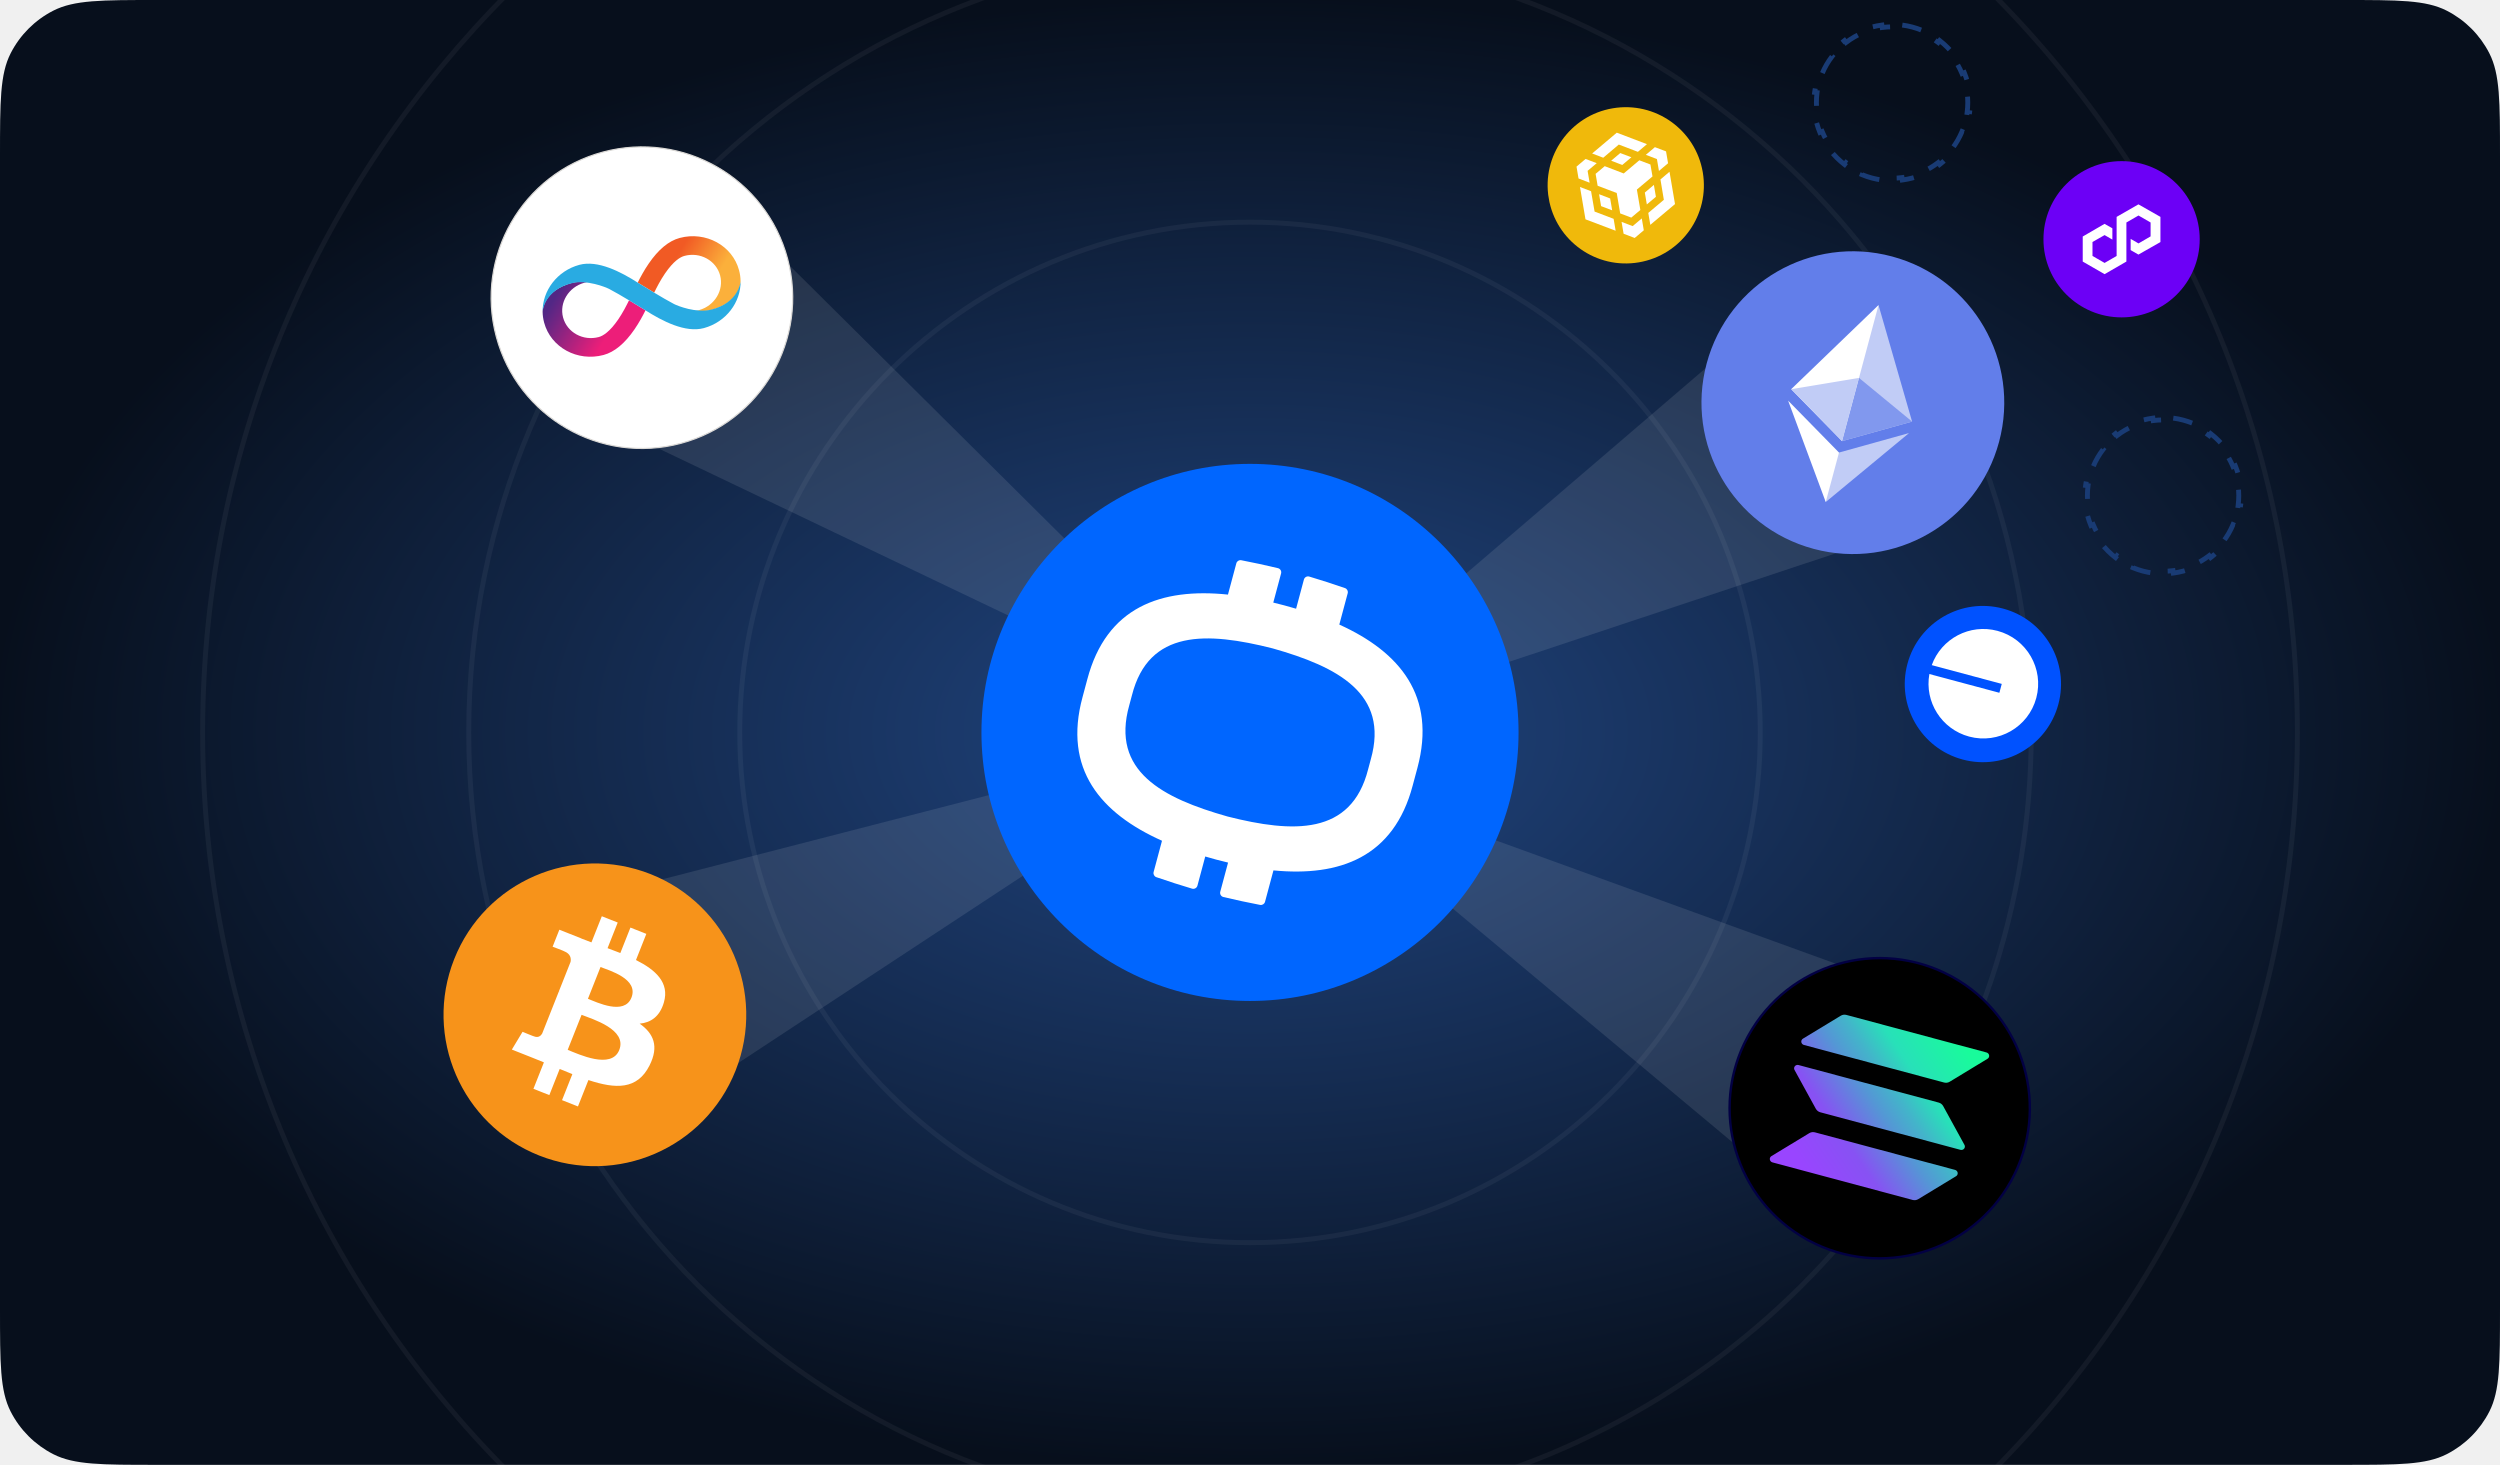
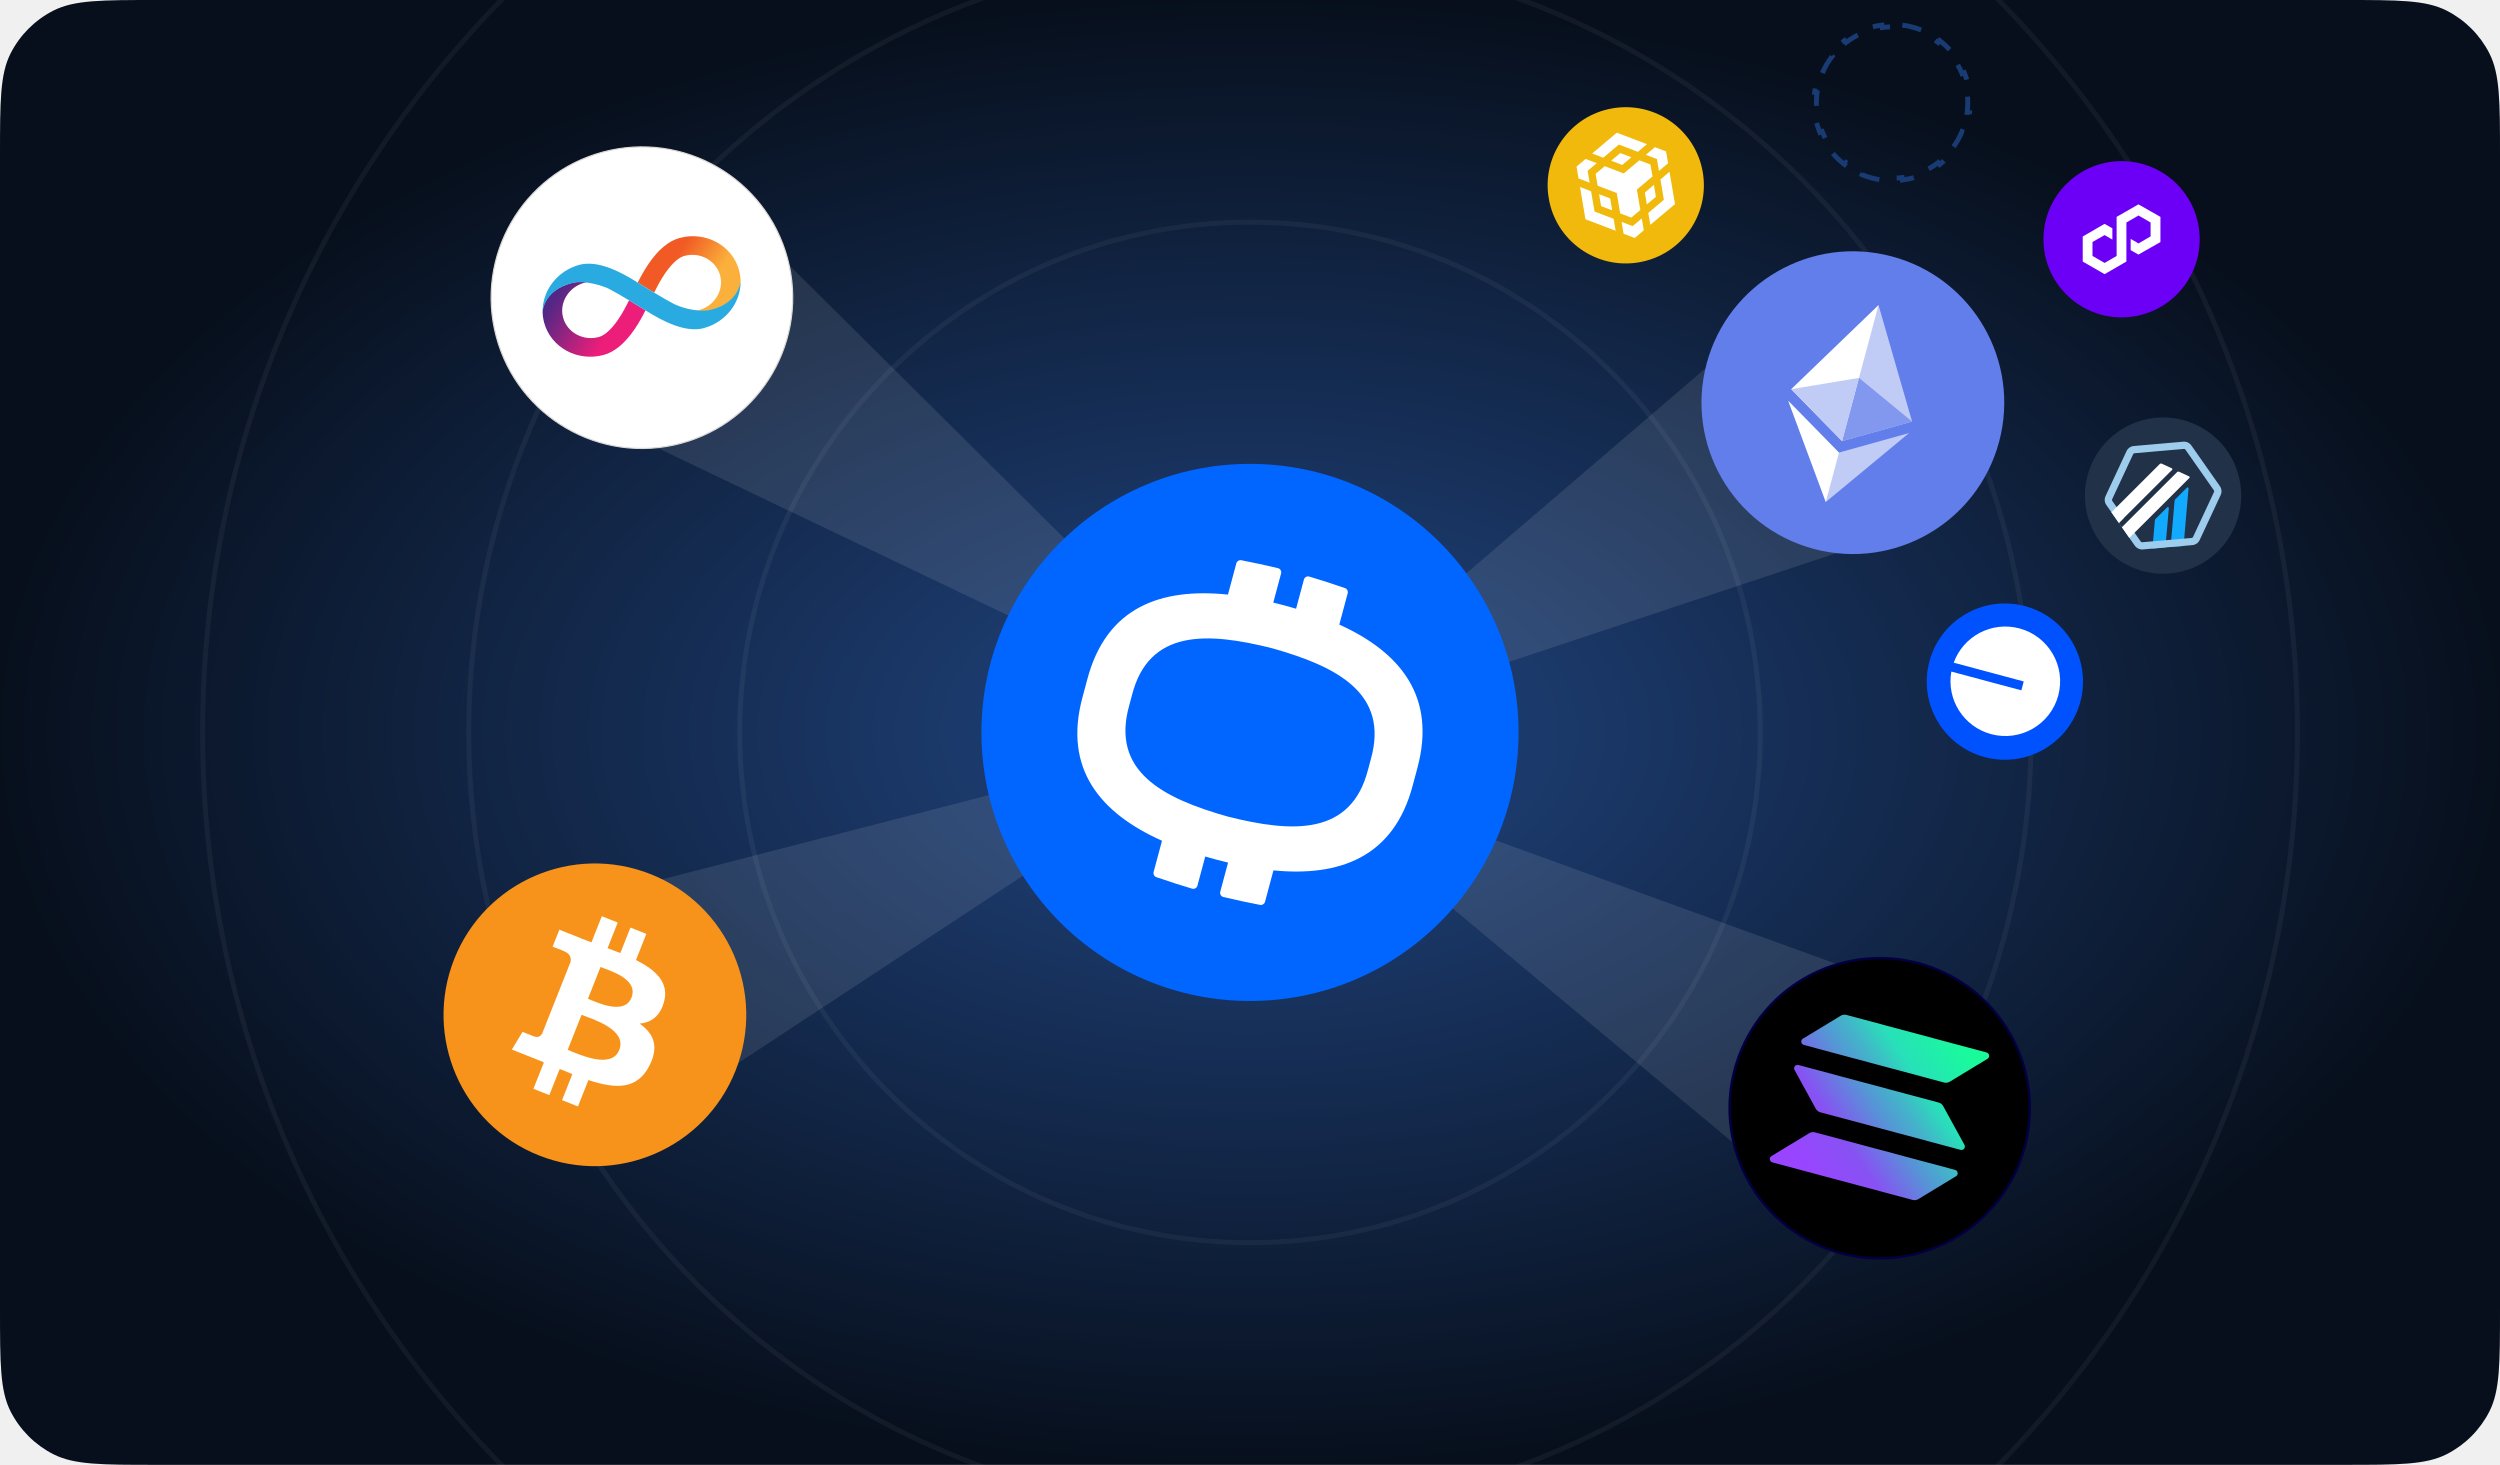
<svg xmlns="http://www.w3.org/2000/svg" xmlns:xlink="http://www.w3.org/1999/xlink" width="1024" height="600" fill="none">
  <defs>
-     <path id="r" fill="#fff" d="M0 0h124v124H0z" />
-     <path id="s" fill="#fff" d="M0 0h64v64H0z" />
+     <path id="s" fill="#fff" d="M0 0h124v124H0z" />
+     <path id="t" fill="#fff" d="M0 0h64v64H0z" />
  </defs>
  <g clip-path="url(#a)">
    <path fill="url(#b)" d="M0 64c0-22.402 0-33.603 4.36-42.16A40 40 0 0 1 21.84 4.36C30.397 0 41.598 0 64 0h896c22.402 0 33.603 0 42.16 4.36a39.955 39.955 0 0 1 17.48 17.48C1024 30.397 1024 41.598 1024 64v472c0 22.402 0 33.603-4.36 42.16a39.956 39.956 0 0 1-17.48 17.48C993.603 600 982.402 600 960 600H64c-22.402 0-33.603 0-42.16-4.36a40.001 40.001 0 0 1-17.48-17.48C0 569.603 0 558.402 0 536V64Z" />
    <circle cx="512" cy="300" r="209" stroke="#fff" stroke-width="2" opacity=".05" />
    <path stroke="#fff" stroke-width="2" d="M611.499 604.228C739.516 562.387 832 441.993 832 300c0-176.732-143.269-320-320-320S192 123.268 192 299.999c0 176.732 143.269 320 320 320 5.365 0 10.699-.132 15.999-.393" opacity=".05" />
    <circle cx="512" cy="300" r="429" stroke="#fff" stroke-width="2" opacity=".05" />
    <path fill="url(#c)" d="M518.5 302.5 228.5 164l72-78 218 216.5Z" opacity=".1" />
    <path fill="url(#d)" d="M510.5 298.5 265 460l-45.5-86.5 291-75Z" opacity=".1" />
    <path fill="url(#e)" d="m520.5 303.5 203-174L796 212l-275.5 91.5Z" opacity=".1" />
    <g clip-path="url(#f)">
      <circle cx="758.934" cy="164.934" r="62" fill="#627EEA" transform="rotate(15 758.934 164.934)" />
      <path fill="#C1CCF6" d="m769.44 124.958-1.033 1.693-14.294 53.343.397.685 28.682-8.002-13.752-47.719Z" />
      <path fill="#fff" d="m769.44 124.958-35.769 34.45 20.839 21.271 6.937-25.891 7.993-29.83Z" />
      <path fill="#C1CCF6" d="m753.254 185.367-.405.29-5.091 19.002.066.972 34.125-28.254-28.695 7.99Z" />
      <path fill="#fff" d="m747.824 205.631 5.43-20.264-20.842-21.263 15.412 41.527Z" />
      <path fill="#8198EE" d="m754.51 180.68 28.682-8.002-21.744-17.889-6.938 25.891Z" />
      <path fill="#C1CCF6" d="m733.671 159.408 20.839 21.271 6.937-25.891-27.776 4.62Z" />
    </g>
    <path fill="url(#g)" d="M522.5 311.5 794 410l-55.5 82-216-180.5Z" opacity=".1" />
    <circle cx="512" cy="300" r="110" fill="url(#h)" />
    <path fill="#fff" fill-rule="evenodd" d="m521.603 356.513-3.447 12.864a1.754 1.754 0 0 1-2.019 1.272 341.239 341.239 0 0 1-15.031-3.228 1.756 1.756 0 0 1-1.289-2.165l3.2-11.943a185.19 185.19 0 0 1-4.93-1.241 192.004 192.004 0 0 1-4.419-1.249l-3.198 11.938a1.756 1.756 0 0 1-2.197 1.231 345.8 345.8 0 0 1-14.636-4.701 1.754 1.754 0 0 1-1.115-2.112l3.432-12.808c-25.141-11.262-40.575-29.34-32.538-58.87l1.939-7.237c7.821-29.651 30.217-37.556 57.616-34.722l3.43-12.801a1.753 1.753 0 0 1 2.022-1.271 346.24 346.24 0 0 1 15.025 3.247 1.756 1.756 0 0 1 1.287 2.164l-3.199 11.938c1.477.355 2.961.731 4.451 1.127 1.651.443 3.283.903 4.893 1.382l3.198-11.934a1.755 1.755 0 0 1 2.198-1.23 341.712 341.712 0 0 1 14.632 4.719 1.753 1.753 0 0 1 1.112 2.111l-3.439 12.833c24.809 11.248 39.873 29.298 32.003 58.671l-1.939 7.237c-7.754 29.399-29.918 37.427-57.042 34.778Zm38.788-41.431 1.091-4.072c7.615-26.929-13.688-37.928-40.194-45.427-26.828-6.792-50.777-7.918-57.646 19.21l-1.091 4.073c-7.648 27.052 13.655 38.051 40.285 45.583 26.704 6.759 50.653 7.885 57.555-19.367Z" clip-rule="evenodd" />
    <g clip-path="url(#i)">
      <circle cx="262.934" cy="121.934" r="61.75" fill="#fff" stroke="#DBD9D6" stroke-width=".5" transform="rotate(-15 262.934 121.934)" />
      <path fill="url(#j)" d="M278.383 97.469c-4.463 1.196-8.729 4.74-12.69 10.531-1.88 2.745-3.387 5.549-4.486 7.765l.017.01-.004-.014s3.209 1.993 6.731 4.105c1.022-2.122 2.527-5.043 4.413-7.818 3.524-5.15 6.282-6.777 7.988-7.234 6.418-1.72 12.966 1.867 14.607 7.99 1.63 6.083-2.261 12.466-8.656 14.223a6.167 6.167 0 0 1-1.173.169c2.083.286 4.246.317 6.159-.195 11.756-3.15 12.045-11.275 12.052-11.859a18.107 18.107 0 0 0-.623-4.432c-2.721-10.156-13.646-16.105-24.335-13.241Z" />
      <path fill="url(#k)" d="M247.218 145.402c4.464-1.197 8.729-4.741 12.69-10.531 1.88-2.745 3.387-5.55 4.487-7.766l-.018-.01.004.014s-3.208-1.993-6.731-4.105c-1.022 2.122-2.527 5.043-4.413 7.819-3.524 5.149-6.282 6.776-7.987 7.233-6.423 1.706-12.97-1.88-14.611-8.003-1.63-6.083 2.261-12.466 8.655-14.223a6.087 6.087 0 0 1 1.173-.169c-2.082-.286-4.245-.318-6.158.195-11.756 3.15-12.032 11.271-12.056 11.845.024 1.478.226 2.952.623 4.432 2.728 10.183 13.653 16.133 24.342 13.269Z" />
      <path fill="#29ABE2" d="M291.22 126.845c-6.057 1.462-13.554-1.506-15.138-2.318-4.1-2.103-13.876-8.142-14.642-8.621-7.214-4.63-16.603-9.448-24.117-7.435l-.014.004-.014.003c-9.111 2.485-15.154 10.595-15.041 19.223.01-.57.967-9.034 12.074-11.719 6.057-1.463 13.599 1.566 15.198 2.374 4.1 2.103 13.875 8.142 14.642 8.621 7.21 4.616 16.599 9.435 24.113 7.422l.014-.004.014-.004c9.111-2.485 15.168-10.598 15.041-19.223-.024.574-1.013 8.974-12.13 11.677Z" />
    </g>
    <g clip-path="url(#l)">
      <path fill="#F7931A" d="M301.297 438.508c-12.611 31.824-48.638 47.4-80.469 34.787-31.818-12.609-47.397-48.635-34.783-80.455 12.608-31.828 48.635-47.406 80.457-34.797 31.829 12.611 47.406 48.64 34.794 80.465h.001Z" />
      <path fill="#fff" d="M271.942 410.539c2.317-8.015-3.322-13.243-11.445-17.314l4.244-10.709-6.519-2.582-4.132 10.427c-1.714-.68-3.479-1.34-5.233-1.995l4.16-10.495-6.515-2.582-4.245 10.705a224.449 224.449 0 0 1-4.171-1.588l.013-.034-8.99-3.565-2.757 6.962s4.85 1.816 4.735 1.873c2.64 1.046 2.892 2.92 2.618 4.342l-4.834 12.199c.182.073.417.175.671.319-.217-.086-.448-.179-.689-.271l-6.774 17.089c-.445.785-1.459 1.917-3.305 1.189.055.107-4.738-1.879-4.738-1.879l-4.381 7.272 8.484 3.361c1.578.627 3.121 1.27 4.643 1.883l-4.289 10.832 6.511 2.581 4.247-10.716c1.773.745 3.497 1.445 5.188 2.113l-4.23 10.665 6.52 2.583 4.286-10.811c11.209 3.714 19.974 3.993 25.004-5.921 4.053-7.982 1.62-13.224-4.009-17.183 4.542-.427 8.249-2.881 9.935-8.749l-.002-.002-.001.001Zm-18.298 19.544c-3.204 8.096-16.699 1.683-21.119-.063l5.689-14.35c4.418 1.753 18.776 5.971 15.431 14.413h-.001Zm4.991-21.447c-2.919 7.363-14.138 1.924-17.818.466l5.158-13.015c3.68 1.458 15.703 4.869 12.661 12.549h-.001Z" />
    </g>
    <g clip-path="url(#m)">
-       <path fill="#000" stroke="#020043" d="M716.158 424.129c16.331-29.47 53.302-40.264 82.884-24.353l.697.381c29.703 16.462 40.434 53.89 23.971 83.589l-.057.101c-16.362 29.389-53.281 40.139-82.838 24.242l-.697-.38c-29.461-16.331-40.256-53.302-24.341-82.882l.381-.698Z" />
+       <path fill="#000" stroke="#020043" d="M716.158 424.129c16.459-29.702 53.886-40.433 83.581-23.972 29.703 16.462 40.434 53.89 23.971 83.589l-.057.101c-16.491 29.621-53.864 40.308-83.535 23.862-29.693-16.46-40.425-53.886-23.96-83.58Z" />
      <path fill="url(#n)" d="m801.206 481.769-15.502 9.409a2.923 2.923 0 0 1-1.109.393 2.985 2.985 0 0 1-1.182-.074l-57.415-15.384a1.487 1.487 0 0 1-.711-.431 1.432 1.432 0 0 1-.357-.739 1.381 1.381 0 0 1 .658-1.41l15.511-9.406a2.905 2.905 0 0 1 1.105-.393 2.975 2.975 0 0 1 1.18.072l57.411 15.383c.274.074.521.223.711.431.19.208.314.464.358.739a1.39 1.39 0 0 1-.658 1.41Zm-5.284-28.727c-.19-.345-.45-.65-.763-.894a2.968 2.968 0 0 0-1.061-.527l-57.415-15.385a1.486 1.486 0 0 0-.831.018 1.428 1.428 0 0 0-.679.461 1.381 1.381 0 0 0-.135 1.55l8.73 15.902a2.96 2.96 0 0 0 1.818 1.42l57.411 15.383c.274.074.563.068.831-.017s.504-.245.68-.461a1.388 1.388 0 0 0 .135-1.55l-8.721-15.9Zm-57.037-25.024 57.415 15.384c.386.103.788.128 1.182.073a2.89 2.89 0 0 0 1.109-.393l15.502-9.408a1.388 1.388 0 0 0 .658-1.411 1.43 1.43 0 0 0-.358-.738 1.48 1.48 0 0 0-.711-.431l-57.411-15.383a2.975 2.975 0 0 0-1.18-.072 2.905 2.905 0 0 0-1.105.393l-15.508 9.407a1.397 1.397 0 0 0-.545.605c-.117.251-.157.53-.113.804.043.273.167.53.356.738.189.208.436.358.709.432Z" />
    </g>
    <g clip-path="url(#o)">
-       <path fill="#0052FF" d="M803.91 311.101c17.071 4.575 34.618-5.556 39.192-22.627 4.574-17.071-5.557-34.618-22.627-39.192-17.071-4.574-34.618 5.557-39.192 22.628-4.574 17.071 5.556 34.617 22.627 39.191Z" />
-       <path fill="#fff" d="M806.573 301.707c11.98 3.21 24.289-3.883 27.494-15.842 3.204-11.959-3.91-24.256-15.89-27.466-11.366-3.046-23.028 3.182-26.931 14.041l28.672 7.683-.975 3.64-28.672-7.682c-2.05 11.355 4.936 22.581 16.302 25.626Z" />
-     </g>
-     <g clip-path="url(#p)">
      <path fill="#F0B90B" fill-rule="evenodd" d="M660.548 44.362c17.424-2.961 33.948 8.761 36.909 26.186 2.962 17.424-8.761 33.948-26.185 36.909-17.424 2.962-33.948-8.76-36.91-26.185-2.961-17.424 8.761-33.948 26.186-36.91Z" clip-rule="evenodd" />
      <path fill="#fff" d="m651.701 78.325 1.441 8.338 7.797 2.966.83 4.884-12.357-4.68-2.251-13.246 4.54 1.738Zm-1.418-8.342.826 4.861-4.543-1.74-.826-4.861 3.713-3.144 4.563 1.737-3.733 3.147Zm9.656-4.154 3.713-3.143 4.563 1.736-3.733 3.148-4.543-1.74Z" />
      <path fill="#fff" d="m655.808 84.43-.83-4.883 4.543 1.74.826 4.861-4.539-1.717Zm8.388 6.445 4.543 1.74 3.733-3.146.826 4.86-3.733 3.148-4.543-1.74-.826-4.862Zm9.939-27.459 3.713-3.143 4.563 1.737.827 4.86-3.733 3.148-.827-4.861-4.543-1.74Zm7.379 18.424-1.395-8.345 3.713-3.144 2.251 13.246-10.116 8.5-.83-4.884 6.377-5.373Z" />
      <path fill="#fff" d="m678.26 80.615-3.717 3.12-.826-4.86 3.713-3.144.83 4.884Z" />
      <path fill="#fff" d="m676.012 67.389.853 4.88-6.399 5.379 1.421 8.362-3.717 3.12-4.539-1.717-1.421-8.362-7.818-2.963-.83-4.883 3.731-3.147 7.778 2.99 6.396-5.399 4.563 1.737-.018.003Zm-23.87-4.523 10.092-8.52 12.361 4.704-3.713 3.143-7.821-2.983-6.376 5.396-4.543-1.74Z" />
    </g>
-     <path stroke="#193B74" stroke-dasharray="8 8" stroke-width="2" d="M779.179 10.271a31.77 31.77 0 0 1 8.069 2.159l-.382.922a30.95 30.95 0 0 1 7.006 4.052l.607-.792a32.2 32.2 0 0 1 5.908 5.908l-.791.608a30.953 30.953 0 0 1 4.052 7.006l.921-.383a31.81 31.81 0 0 1 2.159 8.07l-.99.13A31.27 31.27 0 0 1 806 42a31.27 31.27 0 0 1-.262 4.05l.99.129a31.808 31.808 0 0 1-2.159 8.069l-.921-.382a30.953 30.953 0 0 1-4.052 7.006l.791.608a32.197 32.197 0 0 1-5.908 5.907l-.607-.791a30.95 30.95 0 0 1-7.006 4.052l.382.921a31.767 31.767 0 0 1-8.069 2.159l-.129-.99A31.31 31.31 0 0 1 775 73a31.31 31.31 0 0 1-4.05-.262l-.13.99a31.767 31.767 0 0 1-8.069-2.159l.383-.92a30.95 30.95 0 0 1-7.006-4.053l-.608.79a32.197 32.197 0 0 1-5.908-5.906l.792-.608a30.953 30.953 0 0 1-4.052-7.006l-.922.382a31.81 31.81 0 0 1-2.159-8.07l.991-.128A31.27 31.27 0 0 1 744 42c0-1.373.089-2.725.262-4.05l-.991-.13a31.81 31.81 0 0 1 2.159-8.069l.922.383a30.953 30.953 0 0 1 4.052-7.006l-.792-.608a32.2 32.2 0 0 1 5.908-5.908l.608.792a30.95 30.95 0 0 1 7.006-4.052l-.383-.922a31.77 31.77 0 0 1 8.069-2.159l.13.99A31.31 31.31 0 0 1 775 11c1.373 0 2.725.089 4.05.262l.129-.99Zm111 161a31.805 31.805 0 0 1 8.069 2.159l-.382.922a30.936 30.936 0 0 1 7.006 4.052l.607-.792a32.21 32.21 0 0 1 5.908 5.908l-.791.608a30.936 30.936 0 0 1 4.052 7.006l.921-.383a31.805 31.805 0 0 1 2.159 8.069l-.99.13c.173 1.325.262 2.677.262 4.05 0 1.373-.089 2.725-.262 4.05l.99.129a31.805 31.805 0 0 1-2.159 8.069l-.921-.382a30.936 30.936 0 0 1-4.052 7.006l.791.607a32.21 32.21 0 0 1-5.908 5.908l-.607-.791a30.936 30.936 0 0 1-7.006 4.052l.382.921a31.805 31.805 0 0 1-8.069 2.159l-.129-.99A31.273 31.273 0 0 1 886 234c-1.373 0-2.725-.089-4.05-.262l-.13.99a31.805 31.805 0 0 1-8.069-2.159l.383-.921a30.936 30.936 0 0 1-7.006-4.052l-.608.791a32.21 32.21 0 0 1-5.908-5.908l.792-.607a30.936 30.936 0 0 1-4.052-7.006l-.922.382a31.805 31.805 0 0 1-2.159-8.069l.991-.129A31.273 31.273 0 0 1 855 203c0-1.373.089-2.725.262-4.05l-.991-.13a31.805 31.805 0 0 1 2.159-8.069l.922.383a30.936 30.936 0 0 1 4.052-7.006l-.792-.608a32.21 32.21 0 0 1 5.908-5.908l.608.792a30.936 30.936 0 0 1 7.006-4.052l-.383-.922a31.805 31.805 0 0 1 8.069-2.159l.13.991A31.273 31.273 0 0 1 886 172c1.373 0 2.725.089 4.05.262l.129-.991Z" />
+     <path stroke="#193B74" stroke-dasharray="8 8" stroke-width="2" d="M779.179 10.271a31.77 31.77 0 0 1 8.069 2.159l-.382.922a30.95 30.95 0 0 1 7.006 4.052l.607-.792a32.2 32.2 0 0 1 5.908 5.908l-.791.608a30.953 30.953 0 0 1 4.052 7.006l.921-.383a31.81 31.81 0 0 1 2.159 8.07l-.99.13A31.27 31.27 0 0 1 806 42a31.27 31.27 0 0 1-.262 4.05l.99.129a31.808 31.808 0 0 1-2.159 8.069l-.921-.382a30.953 30.953 0 0 1-4.052 7.006l.791.608a32.197 32.197 0 0 1-5.908 5.907l-.607-.791a30.95 30.95 0 0 1-7.006 4.052l.382.921a31.767 31.767 0 0 1-8.069 2.159l-.129-.99A31.31 31.31 0 0 1 775 73a31.31 31.31 0 0 1-4.05-.262l-.13.99a31.767 31.767 0 0 1-8.069-2.159l.383-.92a30.95 30.95 0 0 1-7.006-4.053l-.608.79a32.197 32.197 0 0 1-5.908-5.906l.792-.608a30.953 30.953 0 0 1-4.052-7.006l-.922.382a31.81 31.81 0 0 1-2.159-8.07l.991-.128A31.27 31.27 0 0 1 744 42c0-1.373.089-2.725.262-4.05l-.991-.13a31.81 31.81 0 0 1 2.159-8.069l.922.383a30.953 30.953 0 0 1 4.052-7.006l-.792-.608a32.2 32.2 0 0 1 5.908-5.908l.608.792a30.95 30.95 0 0 1 7.006-4.052l-.383-.922a31.77 31.77 0 0 1 8.069-2.159l.13.99A31.31 31.31 0 0 1 775 11c1.373 0 2.725.089 4.05.262l.129-.99Z" />
+     <g clip-path="url(#p)">
+       <path fill="#213147" d="M872.473 232c16.017 7.471 35.057.543 42.528-15.473 7.47-16.017.542-35.057-15.474-42.528-16.017-7.47-35.057-.542-42.527 15.474-7.471 16.017-.543 35.057 15.473 42.527Z" />
+       <path fill="#213147" d="m872.159 186.162-7.954 17.053a3.354 3.354 0 0 0 .298 3.359l10.796 15.416a3.385 3.385 0 0 0 3.045 1.421l18.749-1.636a3.37 3.37 0 0 0 2.765-1.93l7.954-17.053a3.354 3.354 0 0 0-.298-3.359l-10.795-15.416a3.386 3.386 0 0 0-3.046-1.421l-18.749 1.636a3.354 3.354 0 0 0-2.748 1.939l-.017-.009Z" />
+       <path fill="#12AAFF" d="m887.677 207.806-4.8 4.795a.919.919 0 0 0-.236.505l-1.015 11.624 5.322-.463 1.407-16.144a.4.4 0 0 0-.678-.317Zm8.757-7.737a.4.4 0 0 0-.679-.316l-4.8 4.795a.918.918 0 0 0-.235.504l-1.655 19.037 5.321-.463 2.04-23.539.008-.018Z" />
+       <path fill="#9DCCED" d="M894.887 183.946a.647.647 0 0 1 .255.225l11.672 16.673c.143.194.15.451.053.66l-8.603 18.444a.695.695 0 0 1-.54.384l-20.275 1.772a.639.639 0 0 1-.336-.051.646.646 0 0 1-.255-.225l-11.672-16.673a.65.65 0 0 1-.052-.66l8.611-18.461a.692.692 0 0 1 .539-.384l20.275-1.772a.639.639 0 0 1 .336.051l-.008.017Zm1.258-2.697a3.663 3.663 0 0 0-1.856-.336l-20.275 1.772a3.621 3.621 0 0 0-2.984 2.083l-8.603 18.444a3.623 3.623 0 0 0 .322 3.625l11.672 16.672c.367.531.876.938 1.45 1.206a3.644 3.644 0 0 0 1.856.336l20.275-1.771a3.622 3.622 0 0 0 2.984-2.083l8.603-18.444a3.62 3.62 0 0 0-.322-3.625l-11.689-16.681a3.606 3.606 0 0 0-1.45-1.206l.017.008Z" />
+       <path fill="#213147" d="m867.881 214.23 3.362-3.347 1.813 3.833-3.951 1.25-1.224-1.736Z" />
+       <path fill="#fff" d="m889.561 191.822-4.054-1.891a.811.811 0 0 0-.898.153l-19.785 19.754 3.065 4.374 21.801-21.758a.396.396 0 0 0-.103-.642l-.026.01Zm7.1 3.311-4.054-1.891a.811.811 0 0 0-.898.154l-22.595 22.553 3.065 4.374 24.593-24.566a.395.395 0 0 0-.103-.641l-.008.017Z" />
+     </g>
    <g clip-path="url(#q)">
      <path fill="#6C00F6" d="M901 98c0-17.673-14.327-32-32-32-17.673 0-32 14.327-32 32 0 17.673 14.327 32 32 32 17.673 0 32-14.327 32-32Z" />
      <path fill="#fff" d="m875.898 83.704-8.93 5.129v16.007l-4.927 2.856-4.958-2.859v-5.715l4.958-2.83 3.187 1.848v-4.624l-3.215-1.825-8.928 5.187v10.26l8.958 5.159 8.928-5.159V91.133l4.957-2.859 4.955 2.859v5.69l-4.955 2.883-3.215-1.865v4.601l3.185 1.837 9.016-5.129V88.832l-9.016-5.128Z" />
    </g>
+     <g clip-path="url(#r)">
+       <path fill="#0052FF" d="M812.91 310.101c17.071 4.575 34.618-5.556 39.192-22.627 4.574-17.071-5.557-34.618-22.627-39.192-17.071-4.574-34.618 5.557-39.192 22.628-4.574 17.071 5.556 34.617 22.627 39.191Z" />
+       <path fill="#fff" d="M815.573 300.707c11.98 3.21 24.289-3.883 27.494-15.842 3.204-11.959-3.91-24.256-15.89-27.466-11.366-3.046-23.028 3.182-26.931 14.041l28.672 7.683-.975 3.64-28.672-7.682c-2.05 11.355 4.936 22.581 16.302 25.626Z" />
+     </g>
  </g>
  <defs>
+     <clipPath id="a">
+       <path fill="#fff" d="M0 64c0-22.402 0-33.603 4.36-42.16A40 40 0 0 1 21.84 4.36C30.397 0 41.598 0 64 0h896c22.402 0 33.603 0 42.16 4.36a39.955 39.955 0 0 1 17.48 17.48C1024 30.397 1024 41.598 1024 64v472c0 22.402 0 33.603-4.36 42.16a39.956 39.956 0 0 1-17.48 17.48C993.603 600 982.402 600 960 600H64c-22.402 0-33.603 0-42.16-4.36a40.001 40.001 0 0 1-17.48-17.48C0 569.603 0 558.402 0 536V64Z" />
+     </clipPath>
+     <clipPath id="f">
+       <use xlink:href="#s" transform="rotate(15 19.536 2760.34)" />
+     </clipPath>
+     <clipPath id="i">
+       <use xlink:href="#s" transform="rotate(-15 390.09 -671.156)" />
+     </clipPath>
+     <clipPath id="l">
+       <use xlink:href="#s" transform="rotate(7.616 -2503.801 1603.474)" />
+     </clipPath>
+     <clipPath id="m">
+       <path fill="#fff" d="M710.047 437.887c8.862-33.074 42.859-52.703 75.934-43.84 33.075 8.862 52.703 42.859 43.841 75.934-8.863 33.075-42.86 52.703-75.935 43.841-33.075-8.863-52.703-42.86-43.84-75.935Z" />
+     </clipPath>
+     <clipPath id="o">
+       <use xlink:href="#t" transform="rotate(-9.647 609.142 -3702.26)" />
+     </clipPath>
+     <clipPath id="p">
+       <use xlink:href="#t" transform="rotate(25.006 73.428 2043.103)" />
+     </clipPath>
+     <clipPath id="q">
+       <path fill="#fff" d="M837 98c0-17.673 14.327-32 32-32 17.673 0 32 14.327 32 32 0 17.673-14.327 32-32 32-17.673 0-32-14.327-32-32Z" />
+     </clipPath>
+     <clipPath id="r">
+       <use xlink:href="#t" transform="rotate(15 -512.208 3152.848)" />
+     </clipPath>
    <linearGradient id="c" x1="373.5" x2="373.5" y1="86" y2="302.5" gradientUnits="userSpaceOnUse">
      <stop stop-color="#fff" />
      <stop offset="1" stop-color="#fff" />
    </linearGradient>
    <linearGradient id="d" x1="310.33" x2="402.036" y1="292.468" y2="395.263" gradientUnits="userSpaceOnUse">
      <stop stop-color="#fff" />
      <stop offset="1" stop-color="#fff" />
    </linearGradient>
    <linearGradient id="e" x1="725.268" x2="586.517" y1="290.858" y2="201.263" gradientUnits="userSpaceOnUse">
      <stop stop-color="#fff" />
      <stop offset="1" stop-color="#fff" />
    </linearGradient>
    <linearGradient id="g" x1="666.094" x2="654.954" y1="496.194" y2="303.829" gradientUnits="userSpaceOnUse">
      <stop stop-color="#fff" />
      <stop offset="1" stop-color="#fff" />
    </linearGradient>
    <linearGradient id="h" x1="512" x2="512" y1="190" y2="410" gradientUnits="userSpaceOnUse">
      <stop stop-color="#06F" />
      <stop offset="1" stop-color="#06F" />
    </linearGradient>
    <linearGradient id="j" x1="268.94" x2="302.051" y1="102.609" y2="122.976" gradientUnits="userSpaceOnUse">
      <stop offset=".21" stop-color="#F15A24" />
      <stop offset=".684" stop-color="#FBB03B" />
    </linearGradient>
    <linearGradient id="k" x1="256.661" x2="223.55" y1="140.261" y2="119.895" gradientUnits="userSpaceOnUse">
      <stop offset=".21" stop-color="#ED1E79" />
      <stop offset=".893" stop-color="#522785" />
    </linearGradient>
    <linearGradient id="n" x1="730.377" x2="806.953" y1="478.919" y2="426.943" gradientUnits="userSpaceOnUse">
      <stop offset=".08" stop-color="#9945FF" />
      <stop offset=".3" stop-color="#8752F3" />
      <stop offset=".5" stop-color="#5497D5" />
      <stop offset=".6" stop-color="#43B4CA" />
      <stop offset=".72" stop-color="#28E0B9" />
      <stop offset=".97" stop-color="#19FB9B" />
    </linearGradient>
-     <clipPath id="a">
-       <path fill="#fff" d="M0 64c0-22.402 0-33.603 4.36-42.16A40 40 0 0 1 21.84 4.36C30.397 0 41.598 0 64 0h896c22.402 0 33.603 0 42.16 4.36a39.955 39.955 0 0 1 17.48 17.48C1024 30.397 1024 41.598 1024 64v472c0 22.402 0 33.603-4.36 42.16a39.956 39.956 0 0 1-17.48 17.48C993.603 600 982.402 600 960 600H64c-22.402 0-33.603 0-42.16-4.36a40.001 40.001 0 0 1-17.48-17.48C0 569.603 0 558.402 0 536V64Z" />
-     </clipPath>
-     <clipPath id="f">
-       <use xlink:href="#r" transform="rotate(15 19.536 2760.34)" />
-     </clipPath>
-     <clipPath id="i">
-       <use xlink:href="#r" transform="rotate(-15 390.09 -671.156)" />
-     </clipPath>
-     <clipPath id="l">
-       <use xlink:href="#r" transform="rotate(7.616 -2503.801 1603.474)" />
-     </clipPath>
-     <clipPath id="m">
-       <path fill="#fff" d="M710.047 437.887c8.862-33.074 42.859-52.703 75.934-43.84 33.075 8.862 52.703 42.859 43.841 75.934-8.863 33.075-42.86 52.703-75.935 43.841-33.075-8.863-52.703-42.86-43.84-75.935Z" />
-     </clipPath>
-     <clipPath id="o">
-       <use xlink:href="#s" transform="rotate(15 -520.506 3119.167)" />
-     </clipPath>
-     <clipPath id="p">
-       <use xlink:href="#s" transform="rotate(-9.647 609.142 -3702.26)" />
-     </clipPath>
-     <clipPath id="q">
-       <path fill="#fff" d="M837 98c0-17.673 14.327-32 32-32 17.673 0 32 14.327 32 32 0 17.673-14.327 32-32 32-17.673 0-32-14.327-32-32Z" />
-     </clipPath>
    <radialGradient id="b" cx="0" cy="0" r="1" gradientTransform="matrix(0 300 -512 0 512 300)" gradientUnits="userSpaceOnUse">
      <stop stop-color="#214682" />
      <stop offset="1" stop-color="#070F1C" />
    </radialGradient>
  </defs>
</svg>
